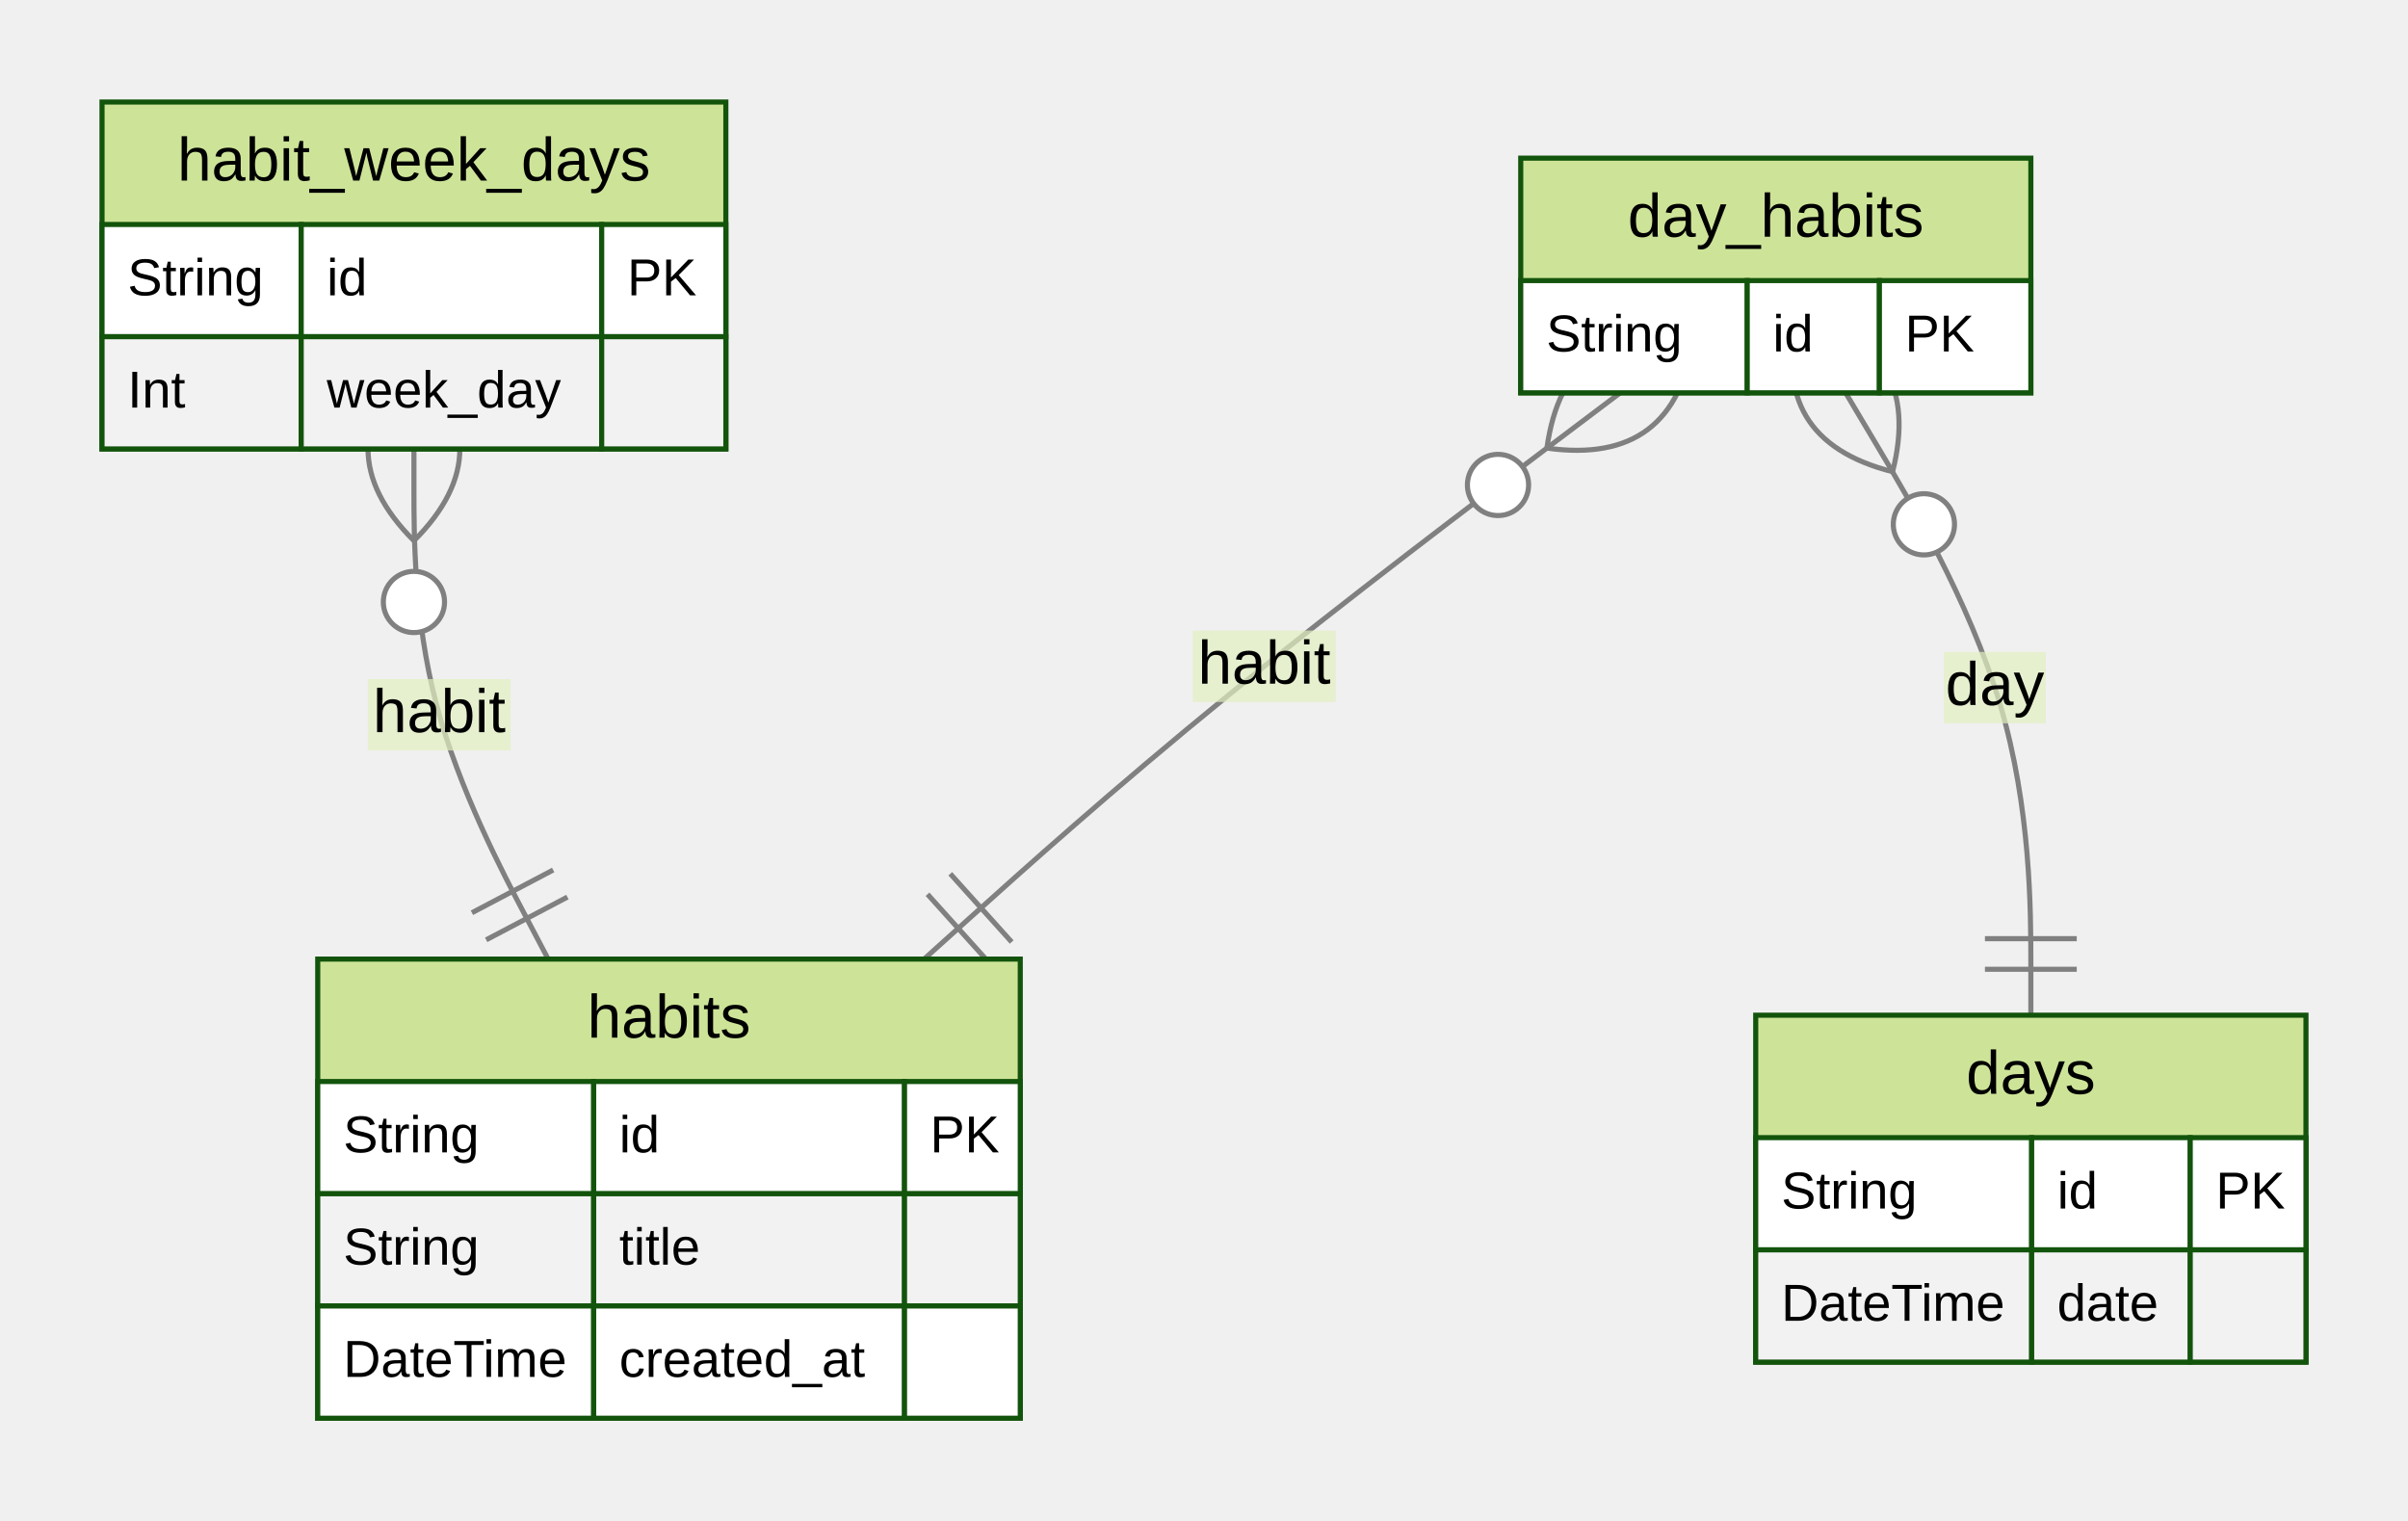
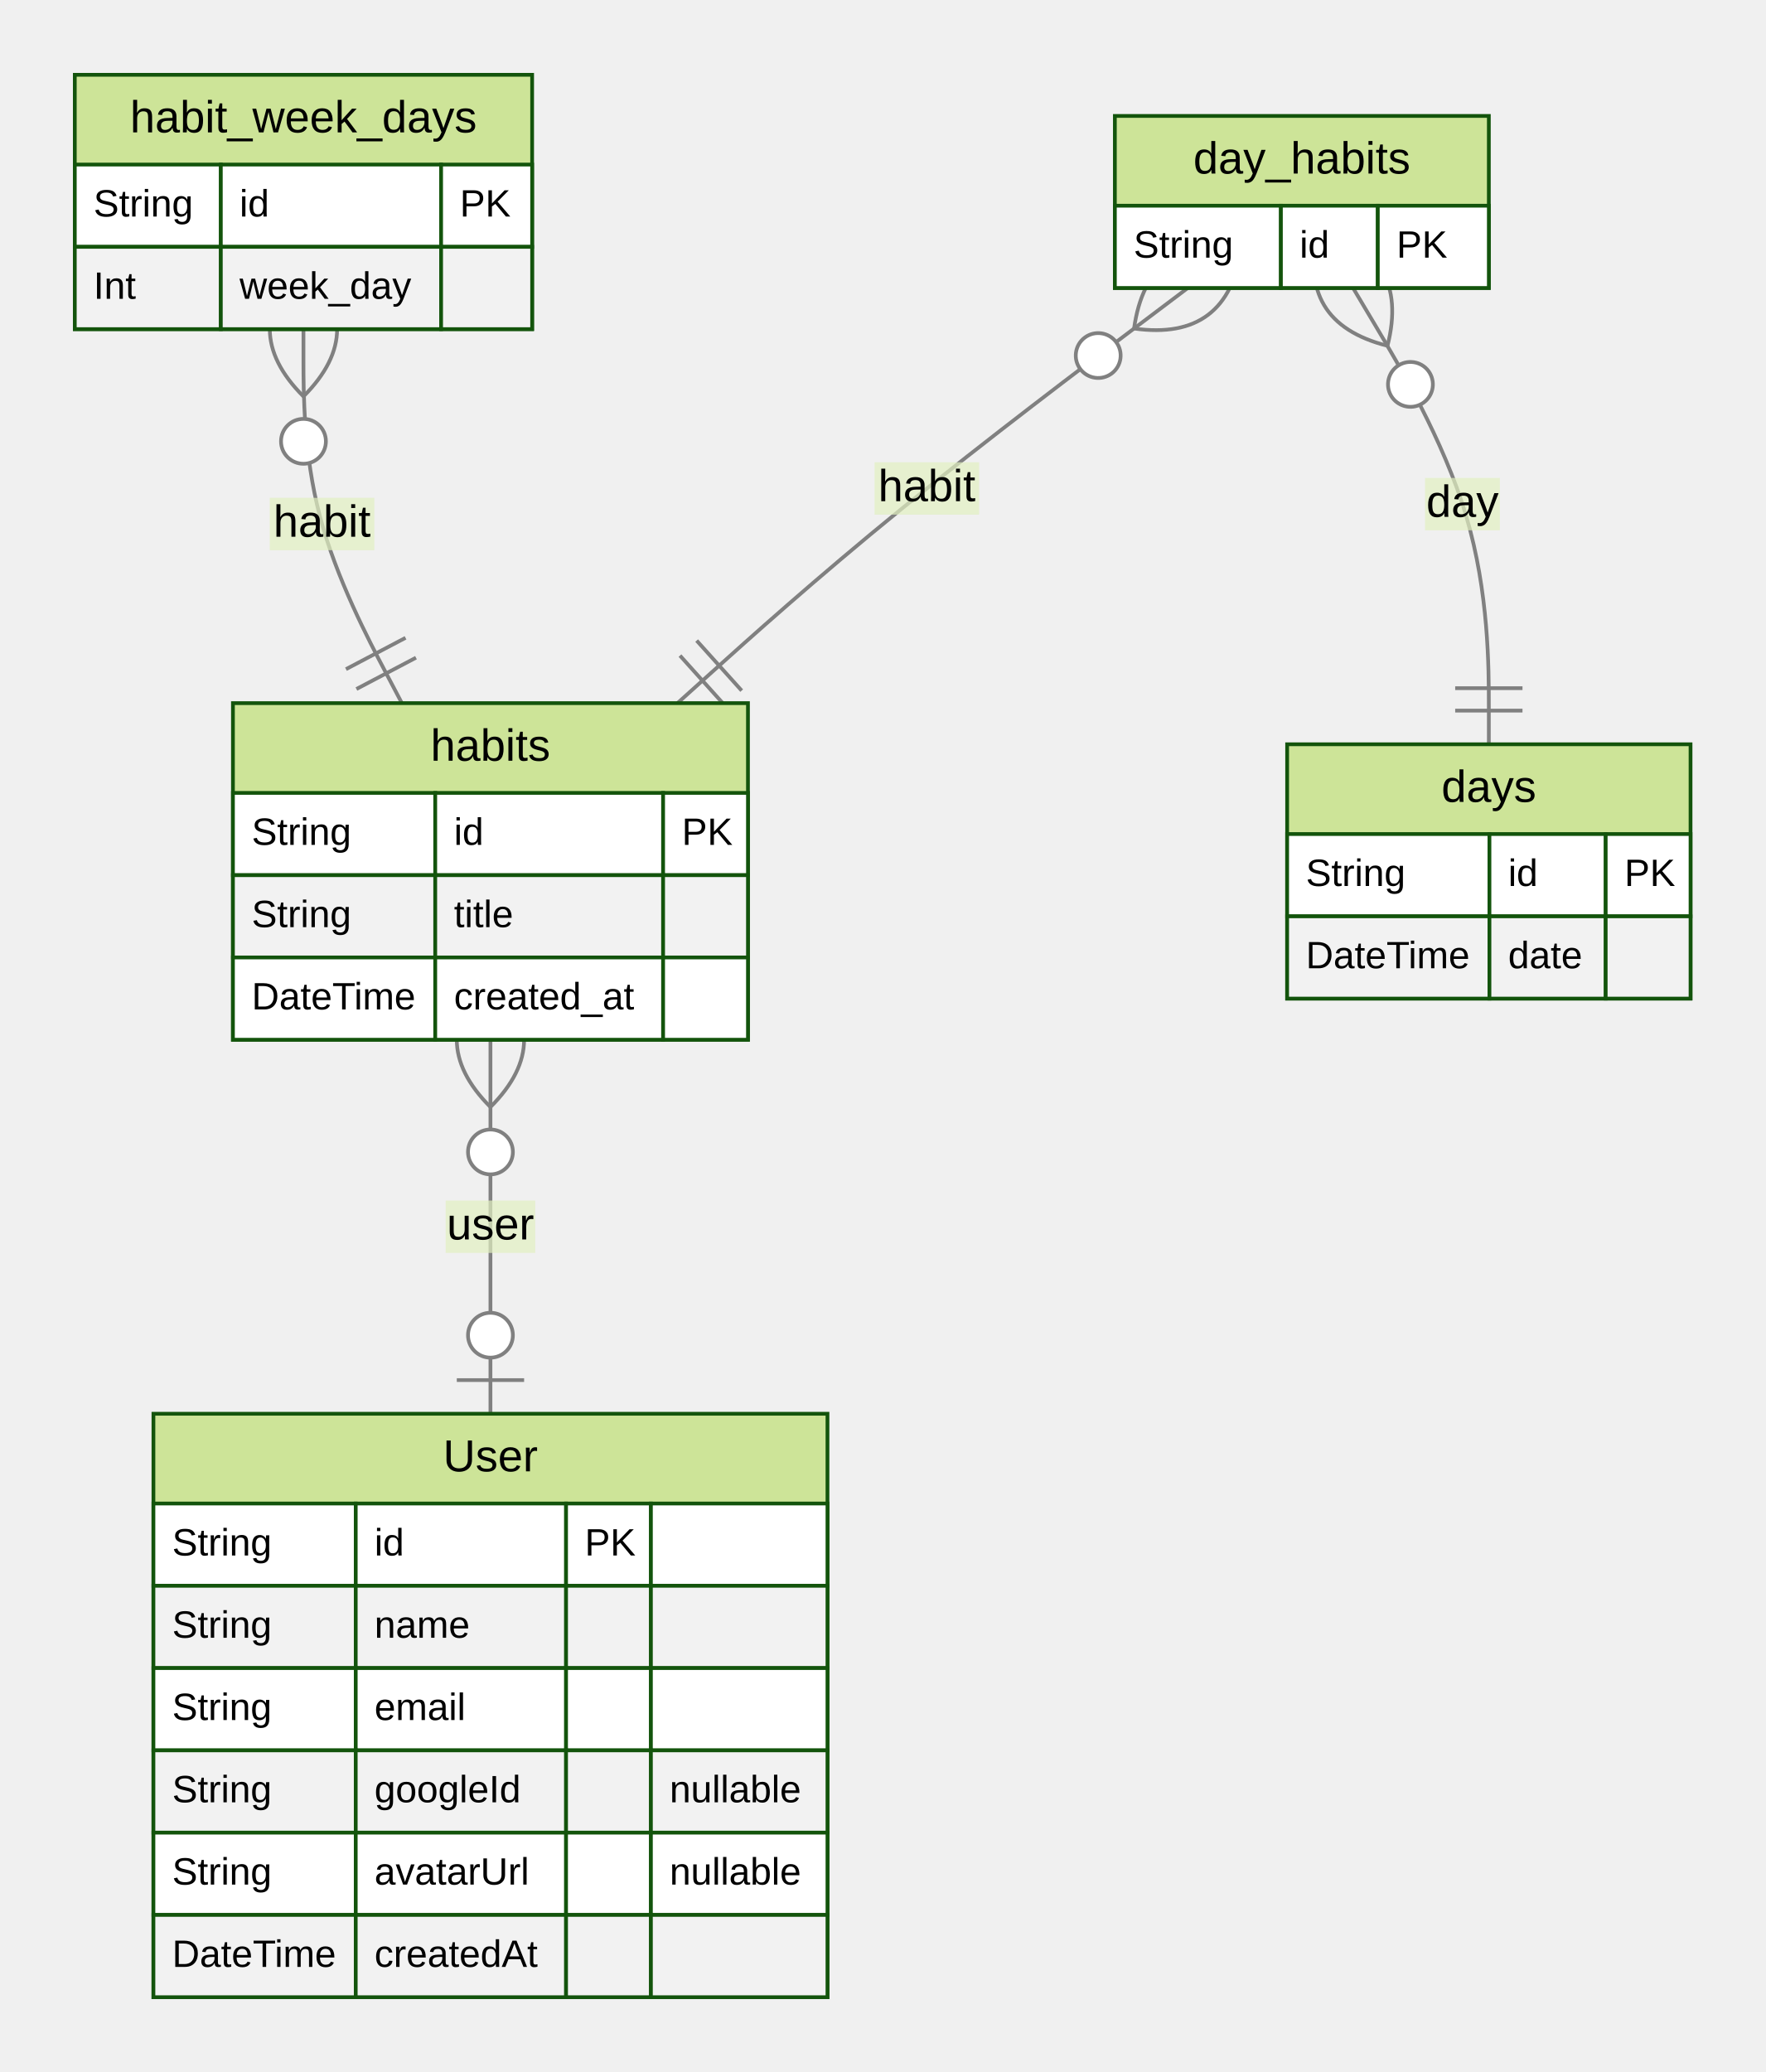
- <svg xmlns="http://www.w3.org/2000/svg" aria-roledescription="er" viewBox="0 0 472.051 298" style="max-width: 472.051px; background-color: white;" width="100%" id="mermaid-0">
+ <svg xmlns="http://www.w3.org/2000/svg" aria-roledescription="er" viewBox="0 0 472.051 554" style="max-width: 472.051px; background-color: white;" width="100%" id="mermaid-0">
  <style>#mermaid-0{font-family:"trebuchet ms",verdana,arial,sans-serif;font-size:16px;fill:#000000;}#mermaid-0 .error-icon{fill:#552222;}#mermaid-0 .error-text{fill:#552222;stroke:#552222;}#mermaid-0 .edge-thickness-normal{stroke-width:2px;}#mermaid-0 .edge-thickness-thick{stroke-width:3.5px;}#mermaid-0 .edge-pattern-solid{stroke-dasharray:0;}#mermaid-0 .edge-pattern-dashed{stroke-dasharray:3;}#mermaid-0 .edge-pattern-dotted{stroke-dasharray:2;}#mermaid-0 .marker{fill:#000000;stroke:#000000;}#mermaid-0 .marker.cross{stroke:#000000;}#mermaid-0 svg{font-family:"trebuchet ms",verdana,arial,sans-serif;font-size:16px;}#mermaid-0 .entityBox{fill:#cde498;stroke:#13540c;}#mermaid-0 .attributeBoxOdd{fill:#ffffff;stroke:#13540c;}#mermaid-0 .attributeBoxEven{fill:#f2f2f2;stroke:#13540c;}#mermaid-0 .relationshipLabelBox{fill:hsl(78.158, 58.462%, 84.51%);opacity:0.7;background-color:hsl(78.158, 58.462%, 84.51%);}#mermaid-0 .relationshipLabelBox rect{opacity:0.5;}#mermaid-0 .relationshipLine{stroke:#000000;}#mermaid-0 .entityTitleText{text-anchor:middle;font-size:18px;fill:#000000;}#mermaid-0 :root{--mermaid-font-family:"trebuchet ms",verdana,arial,sans-serif;}</style>
  <g />
  <defs>
    <marker orient="auto" markerHeight="18" markerWidth="18" refY="9" refX="0" id="ONLY_ONE_START">
      <path d="M9,0 L9,18 M15,0 L15,18" fill="none" stroke="gray" />
    </marker>
  </defs>
  <defs>
    <marker orient="auto" markerHeight="18" markerWidth="18" refY="9" refX="18" id="ONLY_ONE_END">
      <path d="M3,0 L3,18 M9,0 L9,18" fill="none" stroke="gray" />
    </marker>
  </defs>
  <defs>
    <marker orient="auto" markerHeight="18" markerWidth="30" refY="9" refX="0" id="ZERO_OR_ONE_START">
      <circle r="6" cy="9" cx="21" fill="white" stroke="gray" />
      <path d="M9,0 L9,18" fill="none" stroke="gray" />
    </marker>
  </defs>
  <defs>
    <marker orient="auto" markerHeight="18" markerWidth="30" refY="9" refX="30" id="ZERO_OR_ONE_END">
      <circle r="6" cy="9" cx="9" fill="white" stroke="gray" />
      <path d="M21,0 L21,18" fill="none" stroke="gray" />
    </marker>
  </defs>
  <defs>
    <marker orient="auto" markerHeight="36" markerWidth="45" refY="18" refX="18" id="ONE_OR_MORE_START">
      <path d="M0,18 Q 18,0 36,18 Q 18,36 0,18 M42,9 L42,27" fill="none" stroke="gray" />
    </marker>
  </defs>
  <defs>
    <marker orient="auto" markerHeight="36" markerWidth="45" refY="18" refX="27" id="ONE_OR_MORE_END">
      <path d="M3,9 L3,27 M9,18 Q27,0 45,18 Q27,36 9,18" fill="none" stroke="gray" />
    </marker>
  </defs>
  <defs>
    <marker orient="auto" markerHeight="36" markerWidth="57" refY="18" refX="18" id="ZERO_OR_MORE_START">
      <circle r="6" cy="18" cx="48" fill="white" stroke="gray" />
      <path d="M0,18 Q18,0 36,18 Q18,36 0,18" fill="none" stroke="gray" />
    </marker>
  </defs>
  <defs>
    <marker orient="auto" markerHeight="36" markerWidth="57" refY="18" refX="39" id="ZERO_OR_MORE_END">
      <circle r="6" cy="18" cx="9" fill="white" stroke="gray" />
      <path d="M21,18 Q39,0 57,18 Q39,36 21,18" fill="none" stroke="gray" />
    </marker>
  </defs>
+   <path style="stroke: gray; fill: none;" marker-start="url(#ZERO_OR_MORE_START)" marker-end="url(#ZERO_OR_ONE_END)" d="M131.146,278L131.146,286.333C131.146,294.667,131.146,311.333,131.146,328C131.146,344.667,131.146,361.333,131.146,369.667L131.146,378" class="er relationshipLine" />
  <path style="stroke: gray; fill: none;" marker-start="url(#ZERO_OR_MORE_START)" marker-end="url(#ONLY_ONE_END)" d="M81.146,88L81.146,96.333C81.146,104.667,81.146,121.333,85.532,138C89.918,154.667,98.69,171.333,103.076,179.667L107.462,188" class="er relationshipLine" />
  <path style="stroke: gray; fill: none;" marker-start="url(#ZERO_OR_MORE_START)" marker-end="url(#ONLY_ONE_END)" d="M361.807,77L367.859,87.167C373.91,97.333,386.013,117.667,392.065,138C398.116,158.333,398.116,178.667,398.116,188.833L398.116,199" class="er relationshipLine" />
  <path style="stroke: gray; fill: none;" marker-start="url(#ZERO_OR_MORE_START)" marker-end="url(#ONLY_ONE_END)" d="M317.615,77L304.132,87.167C290.65,97.333,263.685,117.667,240.941,136.167C218.198,154.667,199.676,171.333,190.416,179.667L181.155,188" class="er relationshipLine" />
-   <g transform="translate(62.28748,188 )" id="entity-habits-2f928e19-d748-48d5-a59d-4cb292313f42">
+   <g transform="translate(41.027,378 )" id="entity-User-c920f7fa-053c-4c1b-9070-38cdb4b8a532">
+     <rect height="156" width="180.239" y="0" x="0" class="er entityBox" />
+     <text style="dominant-baseline: middle; text-anchor: middle; font-size: 12px;" transform="translate(90.11948,12)" y="0" x="0" id="text-entity-User-c920f7fa-053c-4c1b-9070-38cdb4b8a532" class="er entityLabel">User</text>
+     <rect height="22" width="54.096" y="24" x="0" class="er attributeBoxOdd" />
+     <text style="dominant-baseline: middle; font-size: 10.2px;" transform="translate(5,35)" y="0" x="0" id="text-entity-User-c920f7fa-053c-4c1b-9070-38cdb4b8a532-attr-1-type" class="er entityLabel">String</text>
+     <rect height="22" width="56.243" y="24" x="54.096" class="er attributeBoxOdd" />
+     <text style="dominant-baseline: middle; font-size: 10.2px;" transform="translate(59.09555,35)" y="0" x="0" id="text-entity-User-c920f7fa-053c-4c1b-9070-38cdb4b8a532-attr-1-name" class="er entityLabel">id</text>
+     <rect height="22" width="22.688" y="24" x="110.339" class="er attributeBoxOdd" />
+     <text style="dominant-baseline: middle; font-size: 10.2px;" transform="translate(115.3387,35)" y="0" x="0" id="text-entity-User-c920f7fa-053c-4c1b-9070-38cdb4b8a532-attr-1-key" class="er entityLabel">PK</text>
+     <rect height="22" width="47.213" y="24" x="133.026" class="er attributeBoxOdd" />
+     <text style="dominant-baseline: middle; font-size: 10.2px;" transform="translate(138.0264,35)" y="0" x="0" id="text-entity-User-c920f7fa-053c-4c1b-9070-38cdb4b8a532-attr-1-comment" class="er entityLabel" />
+     <rect height="22" width="54.096" y="46" x="0" class="er attributeBoxEven" />
+     <text style="dominant-baseline: middle; font-size: 10.2px;" transform="translate(5,57)" y="0" x="0" id="text-entity-User-c920f7fa-053c-4c1b-9070-38cdb4b8a532-attr-2-type" class="er entityLabel">String</text>
+     <rect height="22" width="56.243" y="46" x="54.096" class="er attributeBoxEven" />
+     <text style="dominant-baseline: middle; font-size: 10.2px;" transform="translate(59.09555,57)" y="0" x="0" id="text-entity-User-c920f7fa-053c-4c1b-9070-38cdb4b8a532-attr-2-name" class="er entityLabel">name</text>
+     <rect height="22" width="22.688" y="46" x="110.339" class="er attributeBoxEven" />
+     <text style="dominant-baseline: middle; font-size: 10.2px;" transform="translate(115.3387,57)" y="0" x="0" id="text-entity-User-c920f7fa-053c-4c1b-9070-38cdb4b8a532-attr-2-key" class="er entityLabel" />
+     <rect height="22" width="47.213" y="46" x="133.026" class="er attributeBoxEven" />
+     <text style="dominant-baseline: middle; font-size: 10.2px;" transform="translate(138.0264,57)" y="0" x="0" id="text-entity-User-c920f7fa-053c-4c1b-9070-38cdb4b8a532-attr-2-comment" class="er entityLabel" />
+     <rect height="22" width="54.096" y="68" x="0" class="er attributeBoxOdd" />
+     <text style="dominant-baseline: middle; font-size: 10.2px;" transform="translate(5,79)" y="0" x="0" id="text-entity-User-c920f7fa-053c-4c1b-9070-38cdb4b8a532-attr-3-type" class="er entityLabel">String</text>
+     <rect height="22" width="56.243" y="68" x="54.096" class="er attributeBoxOdd" />
+     <text style="dominant-baseline: middle; font-size: 10.2px;" transform="translate(59.09555,79)" y="0" x="0" id="text-entity-User-c920f7fa-053c-4c1b-9070-38cdb4b8a532-attr-3-name" class="er entityLabel">email</text>
+     <rect height="22" width="22.688" y="68" x="110.339" class="er attributeBoxOdd" />
+     <text style="dominant-baseline: middle; font-size: 10.2px;" transform="translate(115.3387,79)" y="0" x="0" id="text-entity-User-c920f7fa-053c-4c1b-9070-38cdb4b8a532-attr-3-key" class="er entityLabel" />
+     <rect height="22" width="47.213" y="68" x="133.026" class="er attributeBoxOdd" />
+     <text style="dominant-baseline: middle; font-size: 10.2px;" transform="translate(138.0264,79)" y="0" x="0" id="text-entity-User-c920f7fa-053c-4c1b-9070-38cdb4b8a532-attr-3-comment" class="er entityLabel" />
+     <rect height="22" width="54.096" y="90" x="0" class="er attributeBoxEven" />
+     <text style="dominant-baseline: middle; font-size: 10.2px;" transform="translate(5,101)" y="0" x="0" id="text-entity-User-c920f7fa-053c-4c1b-9070-38cdb4b8a532-attr-4-type" class="er entityLabel">String</text>
+     <rect height="22" width="56.243" y="90" x="54.096" class="er attributeBoxEven" />
+     <text style="dominant-baseline: middle; font-size: 10.2px;" transform="translate(59.09555,101)" y="0" x="0" id="text-entity-User-c920f7fa-053c-4c1b-9070-38cdb4b8a532-attr-4-name" class="er entityLabel">googleId</text>
+     <rect height="22" width="22.688" y="90" x="110.339" class="er attributeBoxEven" />
+     <text style="dominant-baseline: middle; font-size: 10.2px;" transform="translate(115.3387,101)" y="0" x="0" id="text-entity-User-c920f7fa-053c-4c1b-9070-38cdb4b8a532-attr-4-key" class="er entityLabel" />
+     <rect height="22" width="47.213" y="90" x="133.026" class="er attributeBoxEven" />
+     <text style="dominant-baseline: middle; font-size: 10.2px;" transform="translate(138.0264,101)" y="0" x="0" id="text-entity-User-c920f7fa-053c-4c1b-9070-38cdb4b8a532-attr-4-comment" class="er entityLabel">nullable</text>
+     <rect height="22" width="54.096" y="112" x="0" class="er attributeBoxOdd" />
+     <text style="dominant-baseline: middle; font-size: 10.2px;" transform="translate(5,123)" y="0" x="0" id="text-entity-User-c920f7fa-053c-4c1b-9070-38cdb4b8a532-attr-5-type" class="er entityLabel">String</text>
+     <rect height="22" width="56.243" y="112" x="54.096" class="er attributeBoxOdd" />
+     <text style="dominant-baseline: middle; font-size: 10.2px;" transform="translate(59.09555,123)" y="0" x="0" id="text-entity-User-c920f7fa-053c-4c1b-9070-38cdb4b8a532-attr-5-name" class="er entityLabel">avatarUrl</text>
+     <rect height="22" width="22.688" y="112" x="110.339" class="er attributeBoxOdd" />
+     <text style="dominant-baseline: middle; font-size: 10.2px;" transform="translate(115.3387,123)" y="0" x="0" id="text-entity-User-c920f7fa-053c-4c1b-9070-38cdb4b8a532-attr-5-key" class="er entityLabel" />
+     <rect height="22" width="47.213" y="112" x="133.026" class="er attributeBoxOdd" />
+     <text style="dominant-baseline: middle; font-size: 10.2px;" transform="translate(138.0264,123)" y="0" x="0" id="text-entity-User-c920f7fa-053c-4c1b-9070-38cdb4b8a532-attr-5-comment" class="er entityLabel">nullable</text>
+     <rect height="22" width="54.096" y="134" x="0" class="er attributeBoxEven" />
+     <text style="dominant-baseline: middle; font-size: 10.2px;" transform="translate(5,145)" y="0" x="0" id="text-entity-User-c920f7fa-053c-4c1b-9070-38cdb4b8a532-attr-6-type" class="er entityLabel">DateTime</text>
+     <rect height="22" width="56.243" y="134" x="54.096" class="er attributeBoxEven" />
+     <text style="dominant-baseline: middle; font-size: 10.2px;" transform="translate(59.09555,145)" y="0" x="0" id="text-entity-User-c920f7fa-053c-4c1b-9070-38cdb4b8a532-attr-6-name" class="er entityLabel">createdAt</text>
+     <rect height="22" width="22.688" y="134" x="110.339" class="er attributeBoxEven" />
+     <text style="dominant-baseline: middle; font-size: 10.2px;" transform="translate(115.3387,145)" y="0" x="0" id="text-entity-User-c920f7fa-053c-4c1b-9070-38cdb4b8a532-attr-6-key" class="er entityLabel" />
+     <rect height="22" width="47.213" y="134" x="133.026" class="er attributeBoxEven" />
+     <text style="dominant-baseline: middle; font-size: 10.2px;" transform="translate(138.0264,145)" y="0" x="0" id="text-entity-User-c920f7fa-053c-4c1b-9070-38cdb4b8a532-attr-6-comment" class="er entityLabel" />
+   </g>
+   <g transform="translate(62.28748,188 )" id="entity-habits-42b90407-6b9f-4944-ba40-8ec8df866767">
    <rect height="90" width="137.718" y="0" x="0" class="er entityBox" />
-     <text style="dominant-baseline: middle; text-anchor: middle; font-size: 12px;" transform="translate(68.85901,12)" y="0" x="0" id="text-entity-habits-2f928e19-d748-48d5-a59d-4cb292313f42" class="er entityLabel">habits</text>
+     <text style="dominant-baseline: middle; text-anchor: middle; font-size: 12px;" transform="translate(68.85901,12)" y="0" x="0" id="text-entity-habits-42b90407-6b9f-4944-ba40-8ec8df866767" class="er entityLabel">habits</text>
    <rect height="22" width="54.096" y="24" x="0" class="er attributeBoxOdd" />
-     <text style="dominant-baseline: middle; font-size: 10.2px;" transform="translate(5,35)" y="0" x="0" id="text-entity-habits-2f928e19-d748-48d5-a59d-4cb292313f42-attr-1-type" class="er entityLabel">String</text>
+     <text style="dominant-baseline: middle; font-size: 10.2px;" transform="translate(5,35)" y="0" x="0" id="text-entity-habits-42b90407-6b9f-4944-ba40-8ec8df866767-attr-1-type" class="er entityLabel">String</text>
    <rect height="22" width="60.935" y="24" x="54.096" class="er attributeBoxOdd" />
-     <text style="dominant-baseline: middle; font-size: 10.2px;" transform="translate(59.09555,35)" y="0" x="0" id="text-entity-habits-2f928e19-d748-48d5-a59d-4cb292313f42-attr-1-name" class="er entityLabel">id</text>
+     <text style="dominant-baseline: middle; font-size: 10.2px;" transform="translate(59.09555,35)" y="0" x="0" id="text-entity-habits-42b90407-6b9f-4944-ba40-8ec8df866767-attr-1-name" class="er entityLabel">id</text>
    <rect height="22" width="22.688" y="24" x="115.03" class="er attributeBoxOdd" />
-     <text style="dominant-baseline: middle; font-size: 10.2px;" transform="translate(120.0303,35)" y="0" x="0" id="text-entity-habits-2f928e19-d748-48d5-a59d-4cb292313f42-attr-1-key" class="er entityLabel">PK</text>
+     <text style="dominant-baseline: middle; font-size: 10.2px;" transform="translate(120.0303,35)" y="0" x="0" id="text-entity-habits-42b90407-6b9f-4944-ba40-8ec8df866767-attr-1-key" class="er entityLabel">PK</text>
    <rect height="22" width="54.096" y="46" x="0" class="er attributeBoxEven" />
-     <text style="dominant-baseline: middle; font-size: 10.2px;" transform="translate(5,57)" y="0" x="0" id="text-entity-habits-2f928e19-d748-48d5-a59d-4cb292313f42-attr-2-type" class="er entityLabel">String</text>
+     <text style="dominant-baseline: middle; font-size: 10.2px;" transform="translate(5,57)" y="0" x="0" id="text-entity-habits-42b90407-6b9f-4944-ba40-8ec8df866767-attr-2-type" class="er entityLabel">String</text>
    <rect height="22" width="60.935" y="46" x="54.096" class="er attributeBoxEven" />
-     <text style="dominant-baseline: middle; font-size: 10.2px;" transform="translate(59.09555,57)" y="0" x="0" id="text-entity-habits-2f928e19-d748-48d5-a59d-4cb292313f42-attr-2-name" class="er entityLabel">title</text>
+     <text style="dominant-baseline: middle; font-size: 10.2px;" transform="translate(59.09555,57)" y="0" x="0" id="text-entity-habits-42b90407-6b9f-4944-ba40-8ec8df866767-attr-2-name" class="er entityLabel">title</text>
    <rect height="22" width="22.688" y="46" x="115.03" class="er attributeBoxEven" />
-     <text style="dominant-baseline: middle; font-size: 10.2px;" transform="translate(120.0303,57)" y="0" x="0" id="text-entity-habits-2f928e19-d748-48d5-a59d-4cb292313f42-attr-2-key" class="er entityLabel" />
+     <text style="dominant-baseline: middle; font-size: 10.2px;" transform="translate(120.0303,57)" y="0" x="0" id="text-entity-habits-42b90407-6b9f-4944-ba40-8ec8df866767-attr-2-key" class="er entityLabel" />
    <rect height="22" width="54.096" y="68" x="0" class="er attributeBoxOdd" />
-     <text style="dominant-baseline: middle; font-size: 10.2px;" transform="translate(5,79)" y="0" x="0" id="text-entity-habits-2f928e19-d748-48d5-a59d-4cb292313f42-attr-3-type" class="er entityLabel">DateTime</text>
+     <text style="dominant-baseline: middle; font-size: 10.2px;" transform="translate(5,79)" y="0" x="0" id="text-entity-habits-42b90407-6b9f-4944-ba40-8ec8df866767-attr-3-type" class="er entityLabel">DateTime</text>
    <rect height="22" width="60.935" y="68" x="54.096" class="er attributeBoxOdd" />
-     <text style="dominant-baseline: middle; font-size: 10.2px;" transform="translate(59.09555,79)" y="0" x="0" id="text-entity-habits-2f928e19-d748-48d5-a59d-4cb292313f42-attr-3-name" class="er entityLabel">created_at</text>
+     <text style="dominant-baseline: middle; font-size: 10.2px;" transform="translate(59.09555,79)" y="0" x="0" id="text-entity-habits-42b90407-6b9f-4944-ba40-8ec8df866767-attr-3-name" class="er entityLabel">created_at</text>
    <rect height="22" width="22.688" y="68" x="115.03" class="er attributeBoxOdd" />
-     <text style="dominant-baseline: middle; font-size: 10.2px;" transform="translate(120.0303,79)" y="0" x="0" id="text-entity-habits-2f928e19-d748-48d5-a59d-4cb292313f42-attr-3-key" class="er entityLabel" />
+     <text style="dominant-baseline: middle; font-size: 10.2px;" transform="translate(120.0303,79)" y="0" x="0" id="text-entity-habits-42b90407-6b9f-4944-ba40-8ec8df866767-attr-3-key" class="er entityLabel" />
  </g>
-   <g transform="translate(20,20 )" id="entity-habitweekdays-f971e048-60f1-44e7-9486-1243867d0508">
+   <g transform="translate(20,20 )" id="entity-habitweekdays-232715f5-5534-4588-bea7-8f1f68f2c306">
    <rect height="68" width="122.293" y="0" x="0" class="er entityBox" />
-     <text style="dominant-baseline: middle; text-anchor: middle; font-size: 12px;" transform="translate(61.14648,12)" y="0" x="0" id="text-entity-habitweekdays-f971e048-60f1-44e7-9486-1243867d0508" class="er entityLabel">habit_week_days</text>
+     <text style="dominant-baseline: middle; text-anchor: middle; font-size: 12px;" transform="translate(61.14648,12)" y="0" x="0" id="text-entity-habitweekdays-232715f5-5534-4588-bea7-8f1f68f2c306" class="er entityLabel">habit_week_days</text>
    <rect height="22" width="39.048" y="24" x="0" class="er attributeBoxOdd" />
-     <text style="dominant-baseline: middle; font-size: 10.2px;" transform="translate(5,35)" y="0" x="0" id="text-entity-habitweekdays-f971e048-60f1-44e7-9486-1243867d0508-attr-1-type" class="er entityLabel">String</text>
+     <text style="dominant-baseline: middle; font-size: 10.2px;" transform="translate(5,35)" y="0" x="0" id="text-entity-habitweekdays-232715f5-5534-4588-bea7-8f1f68f2c306-attr-1-type" class="er entityLabel">String</text>
    <rect height="22" width="58.904" y="24" x="39.048" class="er attributeBoxOdd" />
-     <text style="dominant-baseline: middle; font-size: 10.2px;" transform="translate(44.04844,35)" y="0" x="0" id="text-entity-habitweekdays-f971e048-60f1-44e7-9486-1243867d0508-attr-1-name" class="er entityLabel">id</text>
+     <text style="dominant-baseline: middle; font-size: 10.2px;" transform="translate(44.04844,35)" y="0" x="0" id="text-entity-habitweekdays-232715f5-5534-4588-bea7-8f1f68f2c306-attr-1-name" class="er entityLabel">id</text>
    <rect height="22" width="24.34" y="24" x="97.953" class="er attributeBoxOdd" />
-     <text style="dominant-baseline: middle; font-size: 10.2px;" transform="translate(102.9529,35)" y="0" x="0" id="text-entity-habitweekdays-f971e048-60f1-44e7-9486-1243867d0508-attr-1-key" class="er entityLabel">PK</text>
+     <text style="dominant-baseline: middle; font-size: 10.2px;" transform="translate(102.9529,35)" y="0" x="0" id="text-entity-habitweekdays-232715f5-5534-4588-bea7-8f1f68f2c306-attr-1-key" class="er entityLabel">PK</text>
    <rect height="22" width="39.048" y="46" x="0" class="er attributeBoxEven" />
-     <text style="dominant-baseline: middle; font-size: 10.2px;" transform="translate(5,57)" y="0" x="0" id="text-entity-habitweekdays-f971e048-60f1-44e7-9486-1243867d0508-attr-2-type" class="er entityLabel">Int</text>
+     <text style="dominant-baseline: middle; font-size: 10.2px;" transform="translate(5,57)" y="0" x="0" id="text-entity-habitweekdays-232715f5-5534-4588-bea7-8f1f68f2c306-attr-2-type" class="er entityLabel">Int</text>
    <rect height="22" width="58.904" y="46" x="39.048" class="er attributeBoxEven" />
-     <text style="dominant-baseline: middle; font-size: 10.2px;" transform="translate(44.04844,57)" y="0" x="0" id="text-entity-habitweekdays-f971e048-60f1-44e7-9486-1243867d0508-attr-2-name" class="er entityLabel">week_day</text>
+     <text style="dominant-baseline: middle; font-size: 10.2px;" transform="translate(44.04844,57)" y="0" x="0" id="text-entity-habitweekdays-232715f5-5534-4588-bea7-8f1f68f2c306-attr-2-name" class="er entityLabel">week_day</text>
    <rect height="22" width="24.34" y="46" x="97.953" class="er attributeBoxEven" />
-     <text style="dominant-baseline: middle; font-size: 10.2px;" transform="translate(102.9529,57)" y="0" x="0" id="text-entity-habitweekdays-f971e048-60f1-44e7-9486-1243867d0508-attr-2-key" class="er entityLabel" />
+     <text style="dominant-baseline: middle; font-size: 10.2px;" transform="translate(102.9529,57)" y="0" x="0" id="text-entity-habitweekdays-232715f5-5534-4588-bea7-8f1f68f2c306-attr-2-key" class="er entityLabel" />
  </g>
-   <g transform="translate(344.182,199 )" id="entity-days-4f4a36db-46d7-4c4f-bcfb-ae09fb8f8db1">
+   <g transform="translate(344.182,199 )" id="entity-days-f3069829-42dc-4754-9c93-75ee61a362d7">
    <rect height="68" width="107.869" y="0" x="0" class="er entityBox" />
-     <text style="dominant-baseline: middle; text-anchor: middle; font-size: 12px;" transform="translate(53.93452,12)" y="0" x="0" id="text-entity-days-4f4a36db-46d7-4c4f-bcfb-ae09fb8f8db1" class="er entityLabel">days</text>
+     <text style="dominant-baseline: middle; text-anchor: middle; font-size: 12px;" transform="translate(53.93452,12)" y="0" x="0" id="text-entity-days-f3069829-42dc-4754-9c93-75ee61a362d7" class="er entityLabel">days</text>
    <rect height="22" width="54.096" y="24" x="0" class="er attributeBoxOdd" />
-     <text style="dominant-baseline: middle; font-size: 10.2px;" transform="translate(5,35)" y="0" x="0" id="text-entity-days-4f4a36db-46d7-4c4f-bcfb-ae09fb8f8db1-attr-1-type" class="er entityLabel">String</text>
+     <text style="dominant-baseline: middle; font-size: 10.2px;" transform="translate(5,35)" y="0" x="0" id="text-entity-days-f3069829-42dc-4754-9c93-75ee61a362d7-attr-1-type" class="er entityLabel">String</text>
    <rect height="22" width="31.086" y="24" x="54.096" class="er attributeBoxOdd" />
-     <text style="dominant-baseline: middle; font-size: 10.2px;" transform="translate(59.09555,35)" y="0" x="0" id="text-entity-days-4f4a36db-46d7-4c4f-bcfb-ae09fb8f8db1-attr-1-name" class="er entityLabel">id</text>
+     <text style="dominant-baseline: middle; font-size: 10.2px;" transform="translate(59.09555,35)" y="0" x="0" id="text-entity-days-f3069829-42dc-4754-9c93-75ee61a362d7-attr-1-name" class="er entityLabel">id</text>
    <rect height="22" width="22.688" y="24" x="85.181" class="er attributeBoxOdd" />
-     <text style="dominant-baseline: middle; font-size: 10.2px;" transform="translate(90.18137,35)" y="0" x="0" id="text-entity-days-4f4a36db-46d7-4c4f-bcfb-ae09fb8f8db1-attr-1-key" class="er entityLabel">PK</text>
+     <text style="dominant-baseline: middle; font-size: 10.2px;" transform="translate(90.18137,35)" y="0" x="0" id="text-entity-days-f3069829-42dc-4754-9c93-75ee61a362d7-attr-1-key" class="er entityLabel">PK</text>
    <rect height="22" width="54.096" y="46" x="0" class="er attributeBoxEven" />
-     <text style="dominant-baseline: middle; font-size: 10.2px;" transform="translate(5,57)" y="0" x="0" id="text-entity-days-4f4a36db-46d7-4c4f-bcfb-ae09fb8f8db1-attr-2-type" class="er entityLabel">DateTime</text>
+     <text style="dominant-baseline: middle; font-size: 10.2px;" transform="translate(5,57)" y="0" x="0" id="text-entity-days-f3069829-42dc-4754-9c93-75ee61a362d7-attr-2-type" class="er entityLabel">DateTime</text>
    <rect height="22" width="31.086" y="46" x="54.096" class="er attributeBoxEven" />
-     <text style="dominant-baseline: middle; font-size: 10.2px;" transform="translate(59.09555,57)" y="0" x="0" id="text-entity-days-4f4a36db-46d7-4c4f-bcfb-ae09fb8f8db1-attr-2-name" class="er entityLabel">date</text>
+     <text style="dominant-baseline: middle; font-size: 10.2px;" transform="translate(59.09555,57)" y="0" x="0" id="text-entity-days-f3069829-42dc-4754-9c93-75ee61a362d7-attr-2-name" class="er entityLabel">date</text>
    <rect height="22" width="22.688" y="46" x="85.181" class="er attributeBoxEven" />
-     <text style="dominant-baseline: middle; font-size: 10.2px;" transform="translate(90.18137,57)" y="0" x="0" id="text-entity-days-4f4a36db-46d7-4c4f-bcfb-ae09fb8f8db1-attr-2-key" class="er entityLabel" />
+     <text style="dominant-baseline: middle; font-size: 10.2px;" transform="translate(90.18137,57)" y="0" x="0" id="text-entity-days-f3069829-42dc-4754-9c93-75ee61a362d7-attr-2-key" class="er entityLabel" />
  </g>
-   <g transform="translate(298.1165,31 )" id="entity-dayhabits-3307cd94-94b9-4c56-889f-e1c7f090f764">
+   <g transform="translate(298.1165,31 )" id="entity-dayhabits-0a12d2ce-00d2-4802-88eb-14fdf1a212a2">
    <rect height="46" width="100" y="0" x="0" class="er entityBox" />
-     <text style="dominant-baseline: middle; text-anchor: middle; font-size: 12px;" transform="translate(50,12)" y="0" x="0" id="text-entity-dayhabits-3307cd94-94b9-4c56-889f-e1c7f090f764" class="er entityLabel">day_habits</text>
+     <text style="dominant-baseline: middle; text-anchor: middle; font-size: 12px;" transform="translate(50,12)" y="0" x="0" id="text-entity-dayhabits-0a12d2ce-00d2-4802-88eb-14fdf1a212a2" class="er entityLabel">day_habits</text>
    <rect height="22" width="44.399" y="24" x="0" class="er attributeBoxOdd" />
-     <text style="dominant-baseline: middle; font-size: 10.2px;" transform="translate(5,35)" y="0" x="0" id="text-entity-dayhabits-3307cd94-94b9-4c56-889f-e1c7f090f764-attr-1-type" class="er entityLabel">String</text>
+     <text style="dominant-baseline: middle; font-size: 10.2px;" transform="translate(5,35)" y="0" x="0" id="text-entity-dayhabits-0a12d2ce-00d2-4802-88eb-14fdf1a212a2-attr-1-type" class="er entityLabel">String</text>
    <rect height="22" width="25.911" y="24" x="44.399" class="er attributeBoxOdd" />
-     <text style="dominant-baseline: middle; font-size: 10.2px;" transform="translate(49.39862,35)" y="0" x="0" id="text-entity-dayhabits-3307cd94-94b9-4c56-889f-e1c7f090f764-attr-1-name" class="er entityLabel">id</text>
+     <text style="dominant-baseline: middle; font-size: 10.2px;" transform="translate(49.39862,35)" y="0" x="0" id="text-entity-dayhabits-0a12d2ce-00d2-4802-88eb-14fdf1a212a2-attr-1-name" class="er entityLabel">id</text>
    <rect height="22" width="29.69" y="24" x="70.31" class="er attributeBoxOdd" />
-     <text style="dominant-baseline: middle; font-size: 10.2px;" transform="translate(75.30976,35)" y="0" x="0" id="text-entity-dayhabits-3307cd94-94b9-4c56-889f-e1c7f090f764-attr-1-key" class="er entityLabel">PK</text>
+     <text style="dominant-baseline: middle; font-size: 10.2px;" transform="translate(75.30976,35)" y="0" x="0" id="text-entity-dayhabits-0a12d2ce-00d2-4802-88eb-14fdf1a212a2-attr-1-key" class="er entityLabel">PK</text>
  </g>
+   <rect height="14" width="23.959" y="321" x="119.167" class="er relationshipLabelBox" />
+   <text style="text-anchor: middle; dominant-baseline: middle; font-size: 12px;" y="328" x="131.146" id="rel1" class="er relationshipLabel">user</text>
  <rect height="14" width="27.969" y="133.109" x="72.126" class="er relationshipLabelBox" />
-   <text style="text-anchor: middle; dominant-baseline: middle; font-size: 12px;" y="140.109" x="86.11" id="rel1" class="er relationshipLabel">habit</text>
+   <text style="text-anchor: middle; dominant-baseline: middle; font-size: 12px;" y="140.109" x="86.11" id="rel2" class="er relationshipLabel">habit</text>
  <rect height="14" width="19.99" y="127.788" x="381.065" class="er relationshipLabelBox" />
-   <text style="text-anchor: middle; dominant-baseline: middle; font-size: 12px;" y="134.788" x="391.06" id="rel2" class="er relationshipLabel">day</text>
+   <text style="text-anchor: middle; dominant-baseline: middle; font-size: 12px;" y="134.788" x="391.06" id="rel3" class="er relationshipLabel">day</text>
  <rect height="14" width="27.969" y="123.605" x="233.851" class="er relationshipLabelBox" />
-   <text style="text-anchor: middle; dominant-baseline: middle; font-size: 12px;" y="130.605" x="247.836" id="rel3" class="er relationshipLabel">habit</text>
+   <text style="text-anchor: middle; dominant-baseline: middle; font-size: 12px;" y="130.605" x="247.836" id="rel4" class="er relationshipLabel">habit</text>
</svg>
